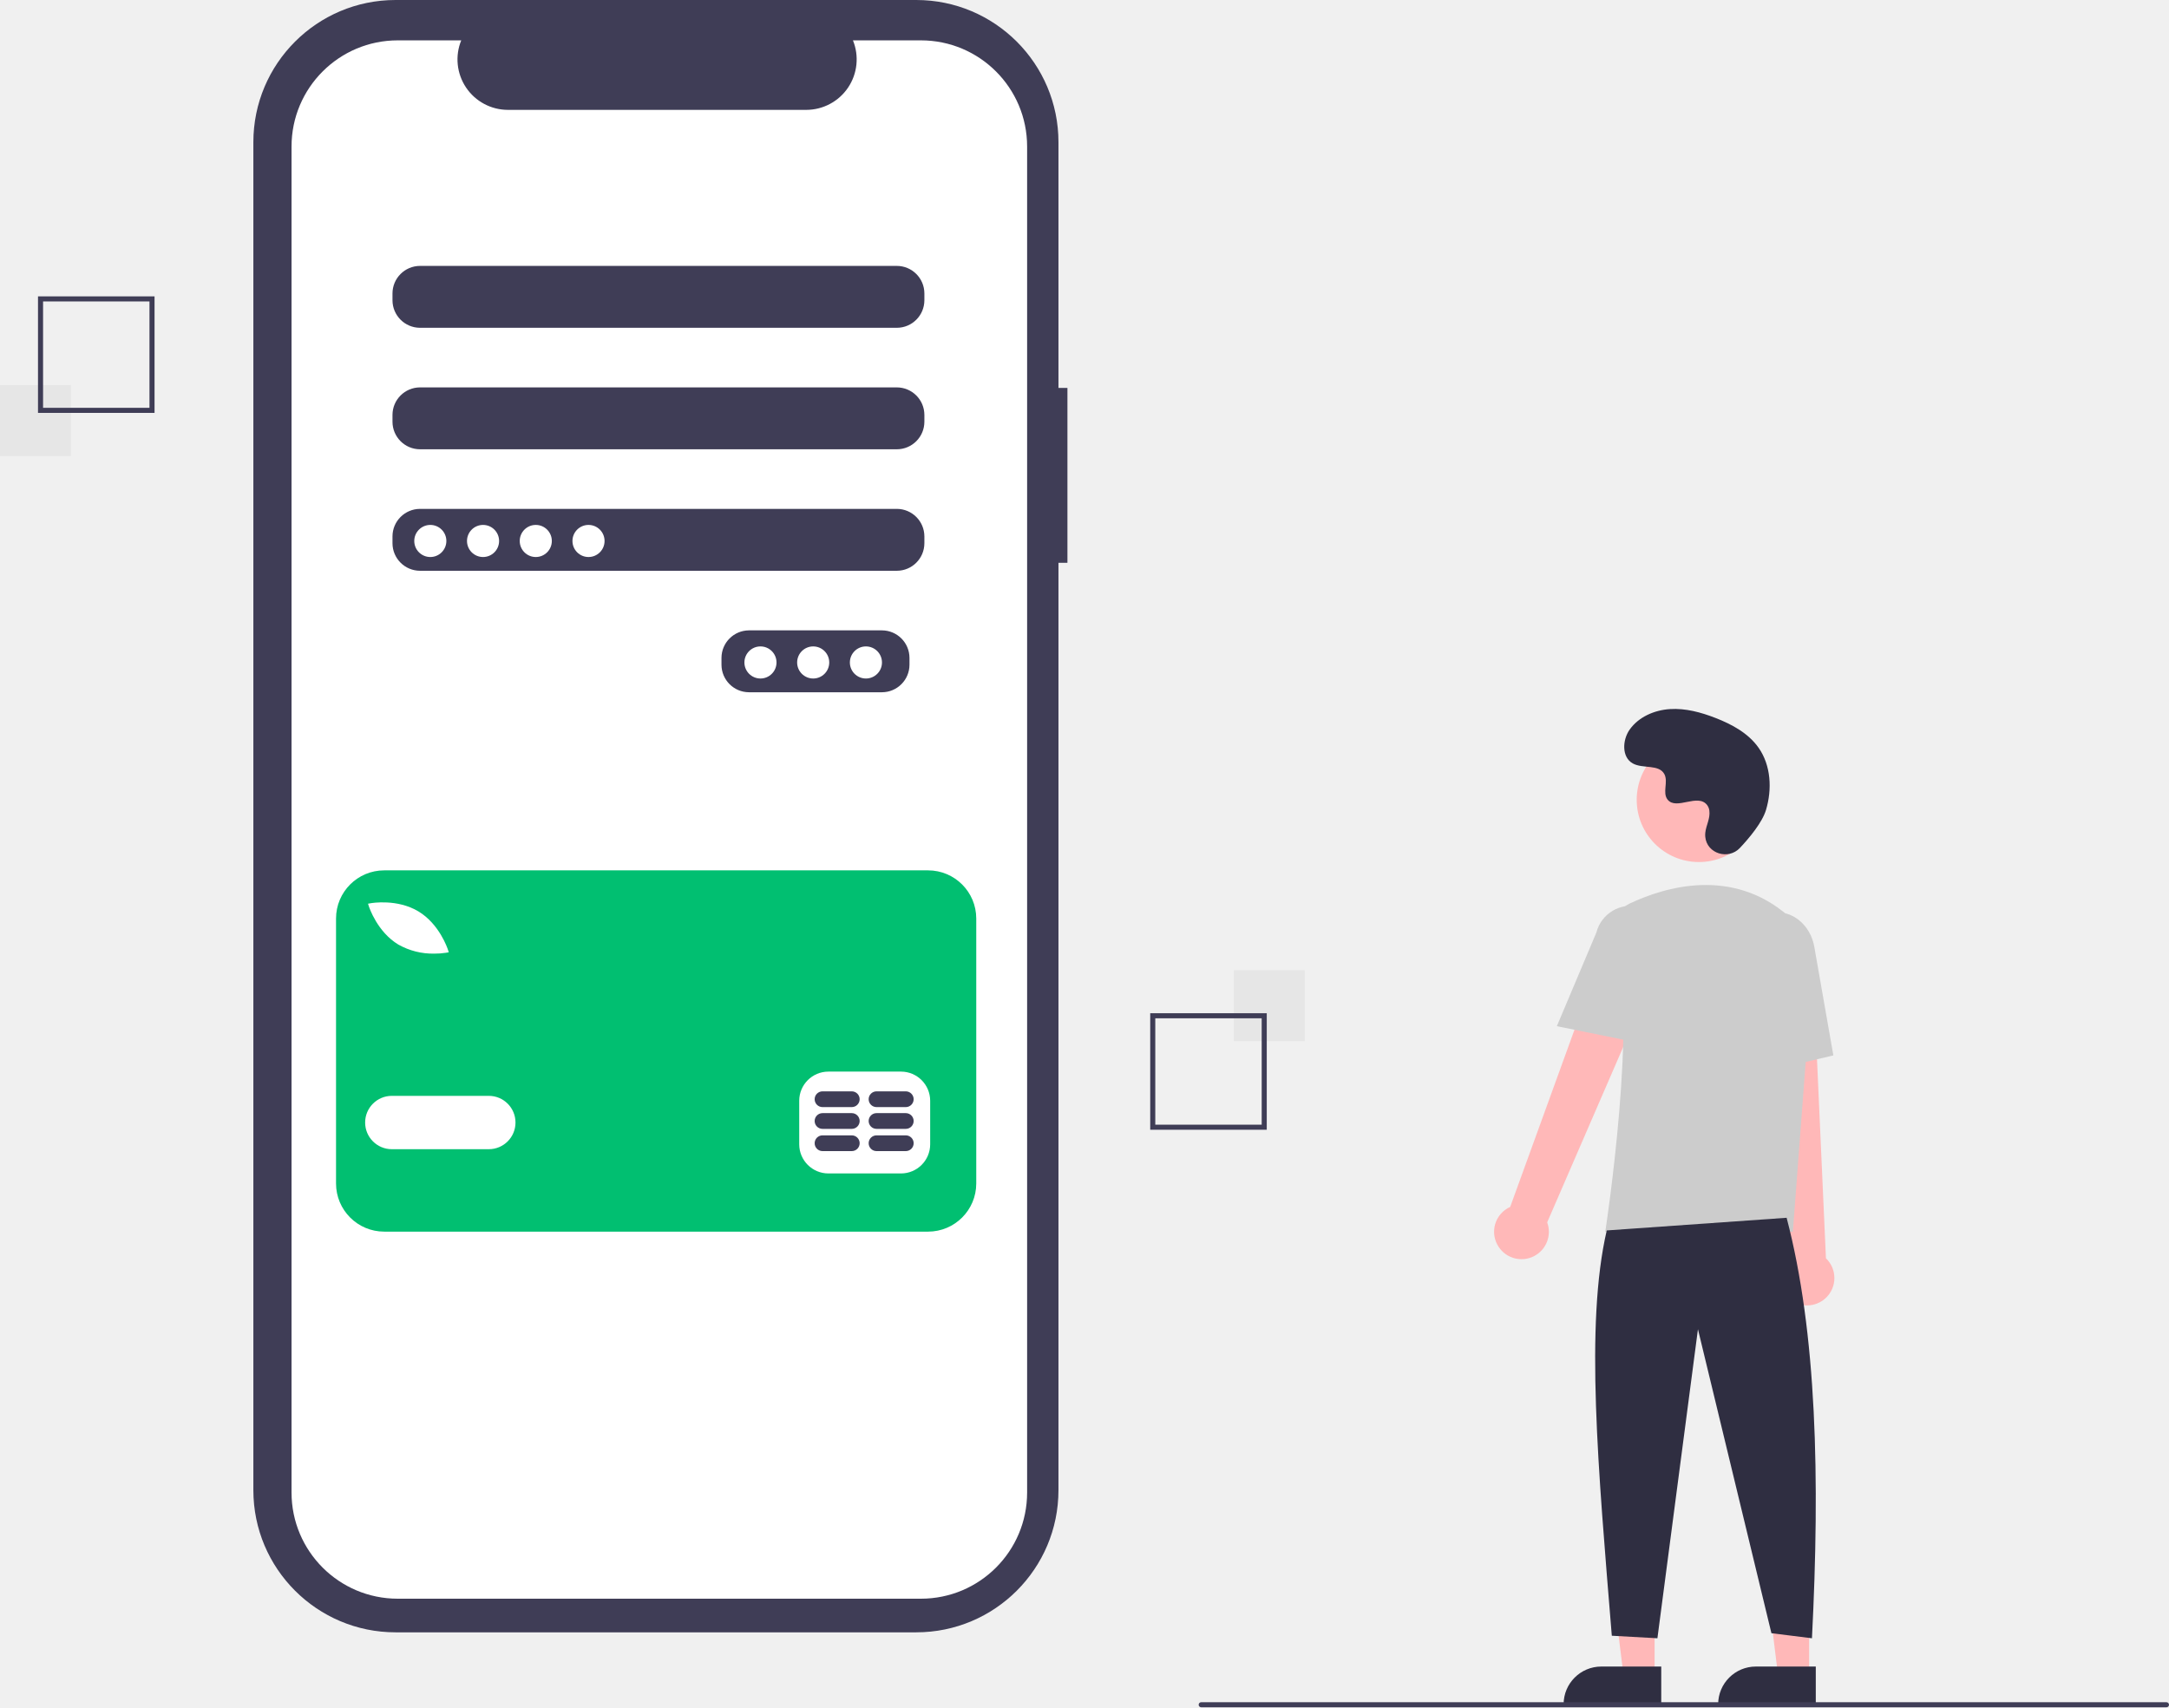
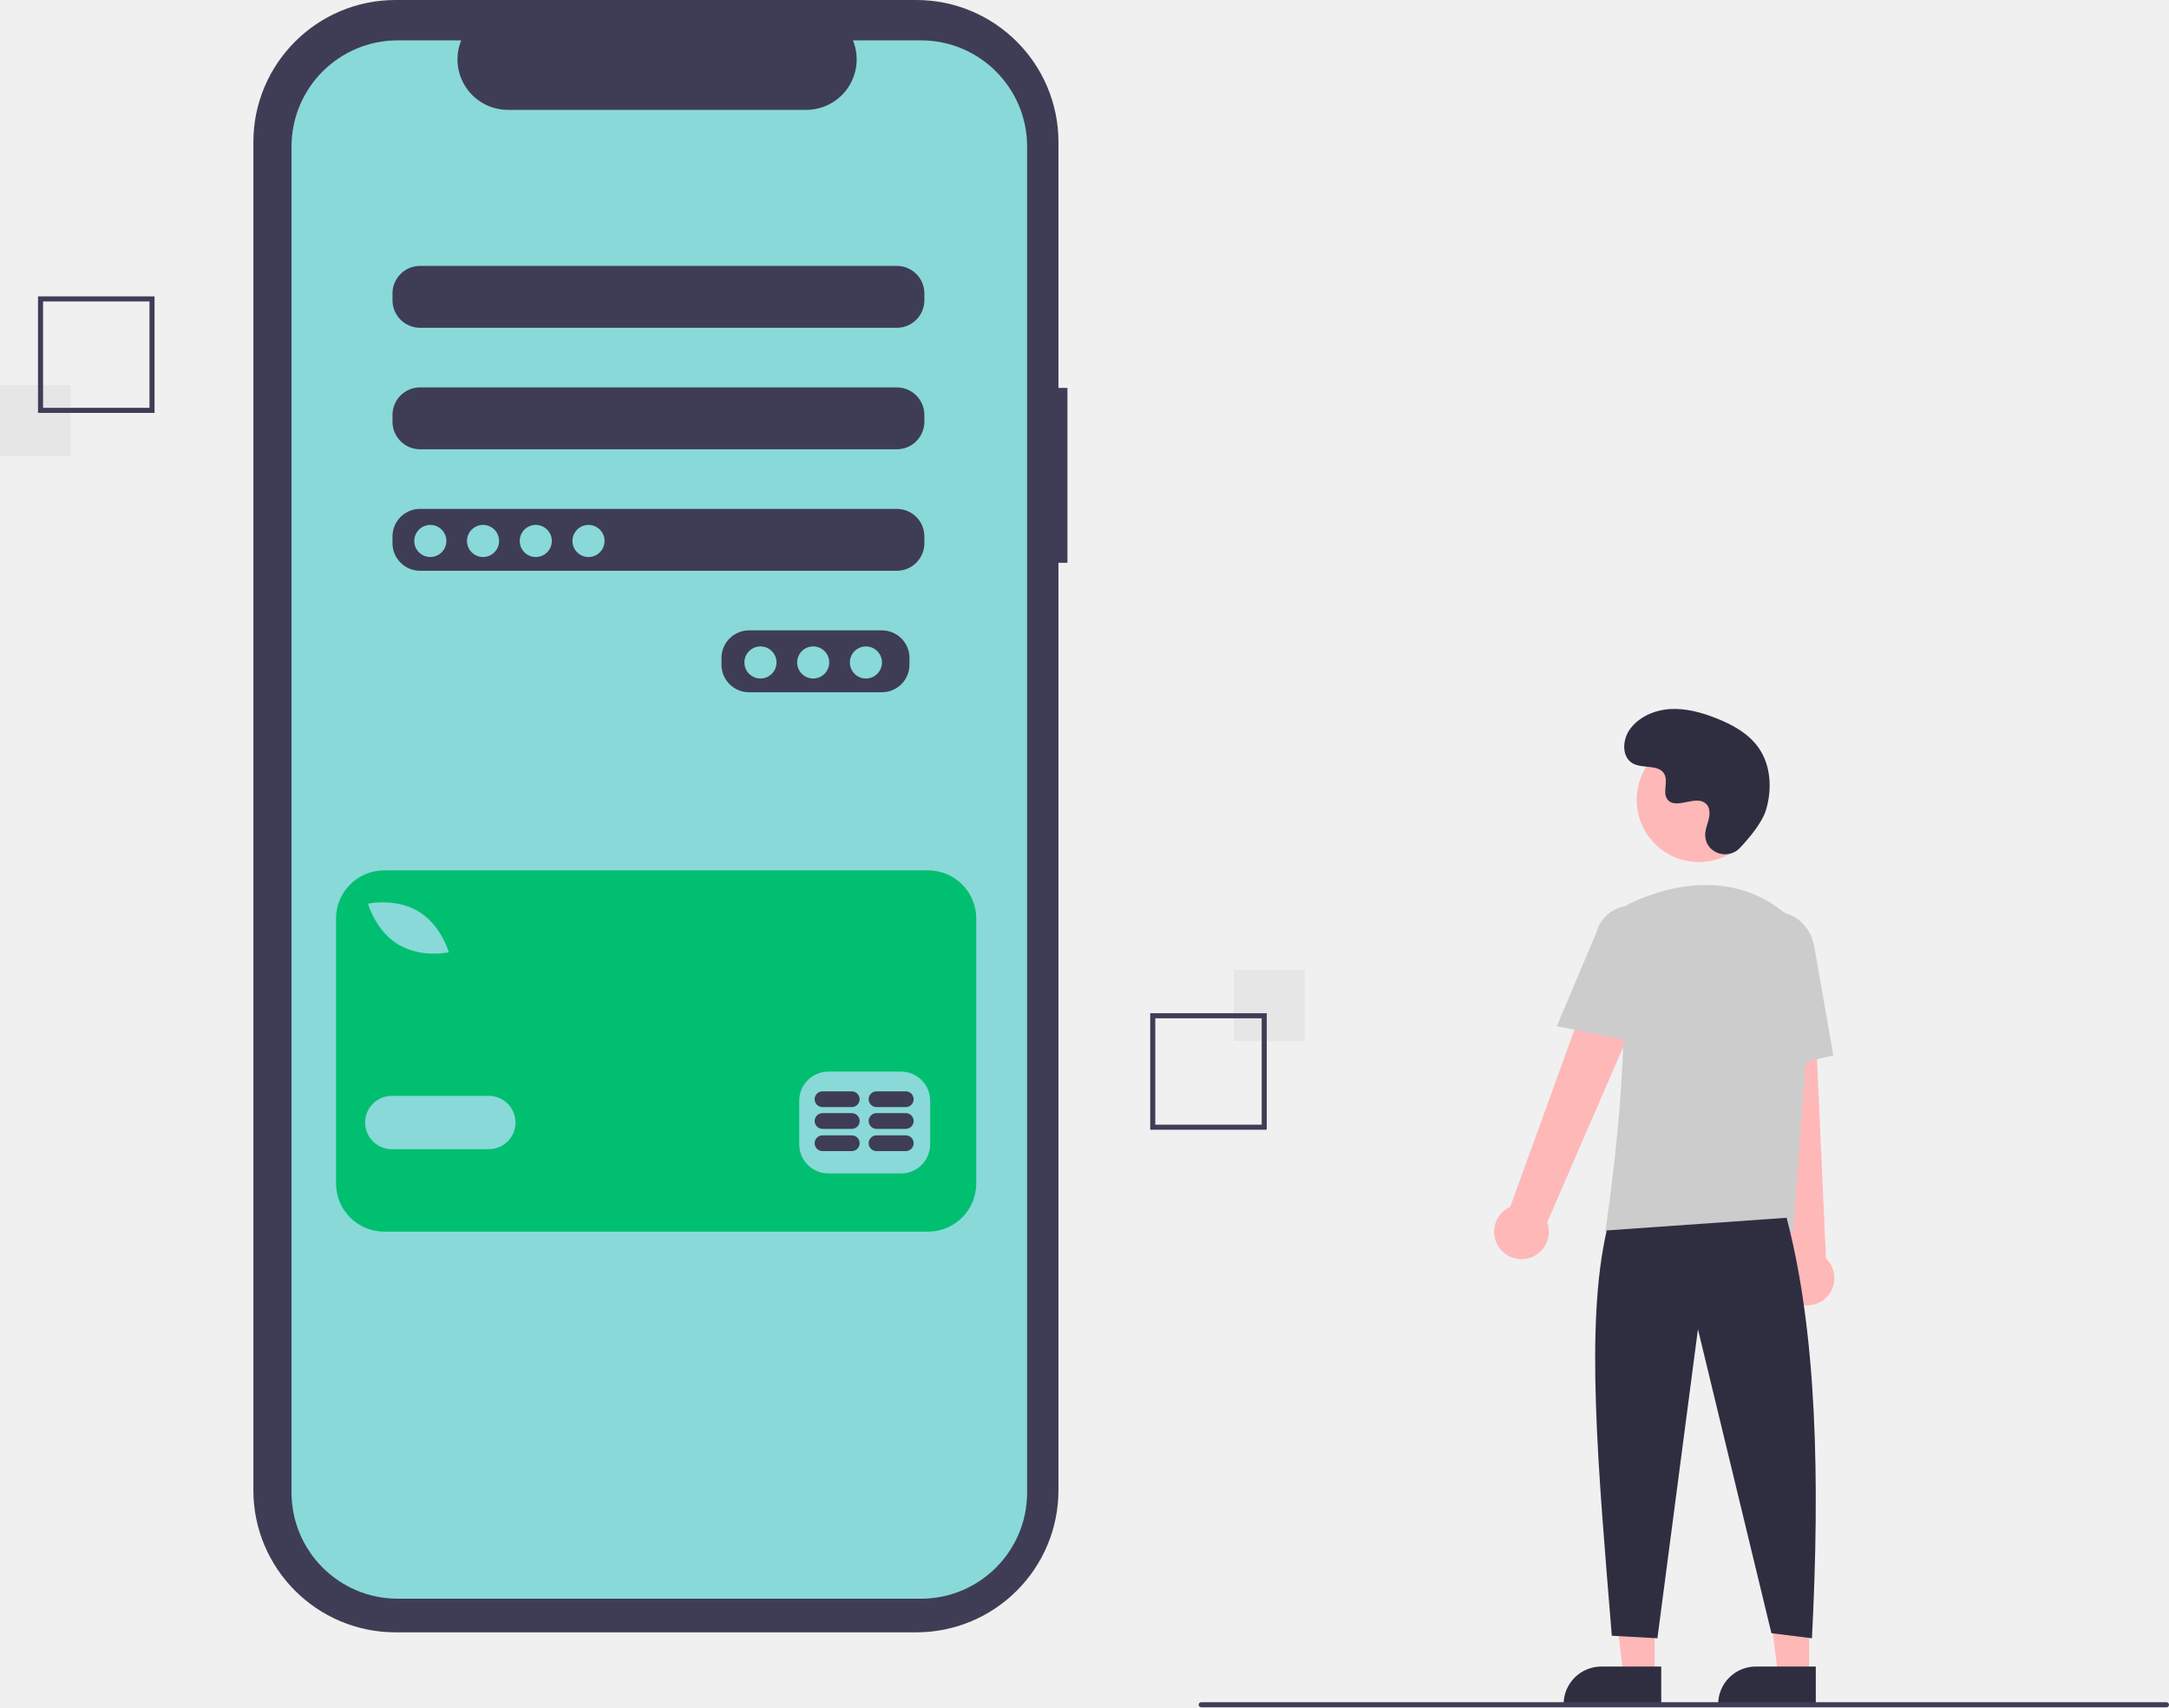
<svg xmlns="http://www.w3.org/2000/svg" id="b971039f-e28c-4163-8848-8871ac265cf4" data-name="Layer 1" width="856.122" height="674" viewBox="0 0 856.122 674">
  <path d="M593.264,266.136h-3.541V169.139A56.139,56.139,0,0,0,533.584,113H328.083a56.139,56.139,0,0,0-56.139,56.139v532.132a56.139,56.139,0,0,0,56.139,56.139h205.501a56.139,56.139,0,0,0,56.139-56.139V335.18h3.541Z" transform="translate(-171.939 -113)" fill="#3f3d56" />
-   <path d="M535.426,128.933H508.601A19.918,19.918,0,0,1,490.16,156.374H372.431a19.918,19.918,0,0,1-18.441-27.441H328.935a41.924,41.924,0,0,0-41.924,41.924V702.209a41.924,41.924,0,0,0,41.924,41.924H535.426a41.924,41.924,0,0,0,41.924-41.924V170.857a41.924,41.924,0,0,0-41.924-41.924Zm-4.507,246.497a10.891,10.891,0,0,1-10.859,10.859H467.574a10.891,10.891,0,0,1-10.859-10.859v-2.715a10.891,10.891,0,0,1,10.859-10.859h52.486a10.891,10.891,0,0,1,10.859,10.859Zm5.882-47.961a10.891,10.891,0,0,1-10.859,10.859H337.716a10.891,10.891,0,0,1-10.859-10.859v-2.715a10.891,10.891,0,0,1,10.859-10.859H525.942a10.891,10.891,0,0,1,10.859,10.859Zm0-47.961a10.891,10.891,0,0,1-10.859,10.859H337.716a10.891,10.891,0,0,1-10.859-10.859v-2.715a10.891,10.891,0,0,1,10.859-10.859H525.942a10.891,10.891,0,0,1,10.859,10.859Zm0-47.961a10.891,10.891,0,0,1-10.859,10.859H337.716a10.891,10.891,0,0,1-10.859-10.859v-2.715a10.891,10.891,0,0,1,10.859-10.859H525.942a10.891,10.891,0,0,1,10.859,10.859Z" transform="translate(-171.939 -113)" fill="#fff" />
-   <circle cx="169.849" cy="213.564" r="6.335" fill="#fff" />
-   <circle cx="190.663" cy="213.564" r="6.335" fill="#fff" />
-   <circle cx="211.476" cy="213.564" r="6.335" fill="#fff" />
-   <circle cx="232.29" cy="213.564" r="6.335" fill="#fff" />
-   <circle cx="300.16" cy="261.526" r="6.335" fill="#fff" />
-   <circle cx="320.973" cy="261.526" r="6.335" fill="#fff" />
-   <circle cx="341.787" cy="261.526" r="6.335" fill="#fff" />
+   <path d="M535.426,128.933H508.601A19.918,19.918,0,0,1,490.16,156.374H372.431a19.918,19.918,0,0,1-18.441-27.441H328.935a41.924,41.924,0,0,0-41.924,41.924V702.209a41.924,41.924,0,0,0,41.924,41.924H535.426a41.924,41.924,0,0,0,41.924-41.924V170.857a41.924,41.924,0,0,0-41.924-41.924Zm-4.507,246.497a10.891,10.891,0,0,1-10.859,10.859H467.574a10.891,10.891,0,0,1-10.859-10.859v-2.715a10.891,10.891,0,0,1,10.859-10.859h52.486a10.891,10.891,0,0,1,10.859,10.859Zm5.882-47.961a10.891,10.891,0,0,1-10.859,10.859H337.716a10.891,10.891,0,0,1-10.859-10.859v-2.715a10.891,10.891,0,0,1,10.859-10.859H525.942a10.891,10.891,0,0,1,10.859,10.859Zm0-47.961a10.891,10.891,0,0,1-10.859,10.859H337.716a10.891,10.891,0,0,1-10.859-10.859v-2.715a10.891,10.891,0,0,1,10.859-10.859H525.942a10.891,10.891,0,0,1,10.859,10.859Zm0-47.961a10.891,10.891,0,0,1-10.859,10.859H337.716a10.891,10.891,0,0,1-10.859-10.859v-2.715a10.891,10.891,0,0,1,10.859-10.859H525.942a10.891,10.891,0,0,1,10.859,10.859Z" transform="translate(-171.939 -113)" fill="#89d9d9" />
+   <circle cx="169.849" cy="213.564" r="6.335" fill="#89d9d9" />
+   <circle cx="190.663" cy="213.564" r="6.335" fill="#89d9d9" />
+   <circle cx="211.476" cy="213.564" r="6.335" fill="#89d9d9" />
+   <circle cx="232.29" cy="213.564" r="6.335" fill="#89d9d9" />
+   <circle cx="300.16" cy="261.526" r="6.335" fill="#89d9d9" />
+   <circle cx="320.973" cy="261.526" r="6.335" fill="#89d9d9" />
+   <circle cx="341.787" cy="261.526" r="6.335" fill="#89d9d9" />
  <path d="M538.258,456.601H323.591a19.016,19.016,0,0,0-19.016,19.016v104.59a19.016,19.016,0,0,0,19.016,19.016H538.258a19.016,19.016,0,0,0,19.016-19.016V475.617a19.016,19.016,0,0,0-19.016-19.016Zm-219.978,12.972c.424-.077,10.476-1.787,18.799,3.221,8.323,5.007,11.521,14.691,11.653,15.1l.336,1.044-1.08.192a28.669,28.669,0,0,1-4.658.342,27.738,27.738,0,0,1-14.141-3.564c-8.323-5.007-11.52-14.69-11.652-15.099l-.337-1.044Zm46.599,97.105H326.591a10.529,10.529,0,0,1,0-21.058h38.288a10.529,10.529,0,0,1,0,21.058Zm174.209-1.914A11.52,11.52,0,0,1,527.6,576.25H498.885a11.52,11.52,0,0,1-11.486-11.486V547.534A11.52,11.52,0,0,1,498.885,536.048h28.716a11.52,11.52,0,0,1,11.486,11.486Z" transform="translate(-171.939 -113)" fill="#01bf71" />
  <path d="M508.143,561.213H496.598a3.108,3.108,0,0,0,0,6.217h11.546a3.108,3.108,0,0,0,0-6.217Z" transform="translate(-171.939 -113)" fill="#3f3d56" />
  <path d="M529.459,561.213H517.913a3.108,3.108,0,0,0,0,6.217H529.459a3.108,3.108,0,0,0,0-6.217Z" transform="translate(-171.939 -113)" fill="#3f3d56" />
  <path d="M508.142,552.438H496.596a3.108,3.108,0,0,0,0,6.217h11.546a3.108,3.108,0,0,0,0-6.217Z" transform="translate(-171.939 -113)" fill="#3f3d56" />
  <path d="M529.457,552.438H517.911a3.108,3.108,0,0,0,0,6.217h11.546a3.108,3.108,0,0,0,0-6.217Z" transform="translate(-171.939 -113)" fill="#3f3d56" />
  <path d="M508.142,543.841H496.596a3.108,3.108,0,0,0,0,6.217h11.546a3.108,3.108,0,0,0,0-6.217Z" transform="translate(-171.939 -113)" fill="#3f3d56" />
  <path d="M529.457,543.841H517.911a3.108,3.108,0,0,0,0,6.217h11.546a3.108,3.108,0,0,0,0-6.217Z" transform="translate(-171.939 -113)" fill="#3f3d56" />
  <rect x="487" y="383" width="28" height="28" fill="#e6e6e6" />
  <path d="M625.939,513h46v46h-46Zm44,2h-42v42h42Z" transform="translate(-171.939 -113)" fill="#3f3d56" />
  <rect y="152" width="28" height="28" fill="#e6e6e6" />
  <path d="M232.939,276h-46V230h46Zm-44-2h42V232h-42Z" transform="translate(-171.939 -113)" fill="#3f3d56" />
  <polygon points="653.077 661.417 640.817 661.417 634.985 614.129 653.079 614.129 653.077 661.417" fill="#ffb8b8" />
  <path d="M632.06,657.914H655.704a0,0,0,0,1,0,0v14.887a0,0,0,0,1,0,0H617.173a0,0,0,0,1,0,0v0A14.887,14.887,0,0,1,632.06,657.914Z" fill="#2f2e41" />
  <polygon points="714.077 661.417 701.817 661.417 695.985 614.129 714.079 614.129 714.077 661.417" fill="#ffb8b8" />
  <path d="M693.06,657.914H716.704a0,0,0,0,1,0,0v14.887a0,0,0,0,1,0,0H678.173a0,0,0,0,1,0,0v0A14.887,14.887,0,0,1,693.06,657.914Z" fill="#2f2e41" />
  <path d="M763.515,605.303a10.743,10.743,0,0,1,4.511-15.843l41.676-114.867,20.507,11.191L782.624,595.556a10.801,10.801,0,0,1-19.109,9.748Z" transform="translate(-171.939 -113)" fill="#ffb8b8" />
  <path d="M879.754,626.887a10.743,10.743,0,0,1-2.893-16.217L863.95,489.161l23.338,1.066L892.653,609.748a10.801,10.801,0,0,1-12.9,17.139Z" transform="translate(-171.939 -113)" fill="#ffb8b8" />
  <circle cx="670.584" cy="315.756" r="24.561" fill="#ffb8b8" />
  <path d="M879.597,599.252H805.55l.089-.576c.133-.861,13.197-86.439,3.562-114.436a11.813,11.813,0,0,1,6.069-14.583h0c13.772-6.485,40.208-14.471,62.52,4.909a28.234,28.234,0,0,1,9.459,23.396Z" transform="translate(-171.939 -113)" fill="#ccc" />
  <path d="M819.772,524.884l-33.337-6.763,15.626-37.03a13.997,13.997,0,0,1,27.106,6.998Z" transform="translate(-171.939 -113)" fill="#ccc" />
  <path d="M862.468,537.442l-2.004-45.941c-1.52-8.636,3.424-16.8,11.027-18.135,7.605-1.33,15.032,4.66,16.558,13.36l7.533,42.928Z" transform="translate(-171.939 -113)" fill="#ccc" />
  <path d="M877.133,593.752c11.915,45.377,13.214,103.069,10,166l-16-2-29-120-16,122-18-1c-5.377-66.03-10.613-122.715-2-160Z" transform="translate(-171.939 -113)" fill="#2f2e41" />
  <path d="M858.706,447.738c-4.582,4.881-13.091,2.261-13.688-4.407a8.055,8.055,0,0,1,.01-1.556c.308-2.954,2.015-5.635,1.606-8.754a4.59,4.59,0,0,0-.84-2.149c-3.651-4.889-12.222,2.187-15.668-2.239-2.113-2.714.371-6.987-1.251-10.021-2.14-4.004-8.479-2.029-12.454-4.221-4.423-2.439-4.158-9.225-1.247-13.353,3.551-5.034,9.776-7.72,15.923-8.107s12.253,1.275,17.992,3.511c6.521,2.541,12.988,6.054,17.001,11.788,4.88,6.973,5.35,16.348,2.909,24.502C867.515,437.693,862.448,443.752,858.706,447.738Z" transform="translate(-171.939 -113)" fill="#2f2e41" />
  <path d="M1027.061,787h-381a1,1,0,0,1,0-2h381a1,1,0,0,1,0,2Z" transform="translate(-171.939 -113)" fill="#3f3d56" />
</svg>
